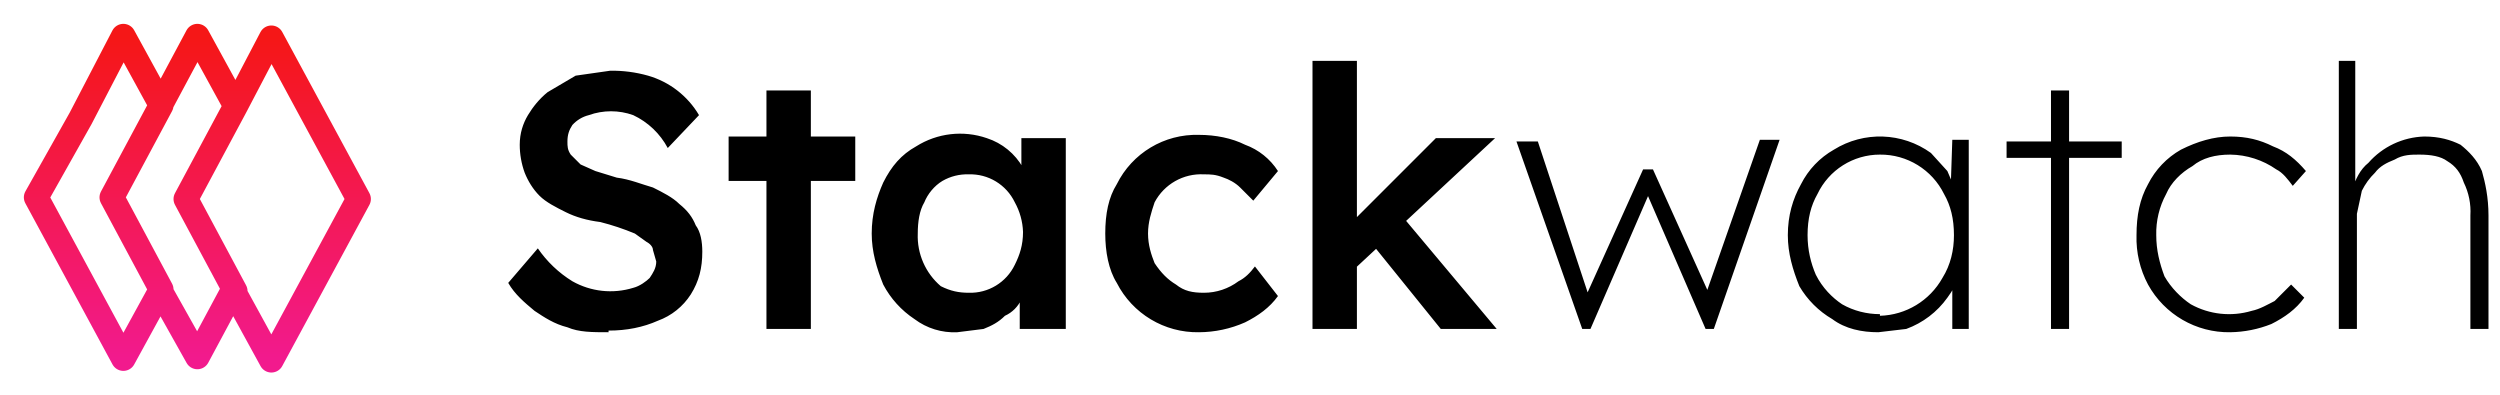
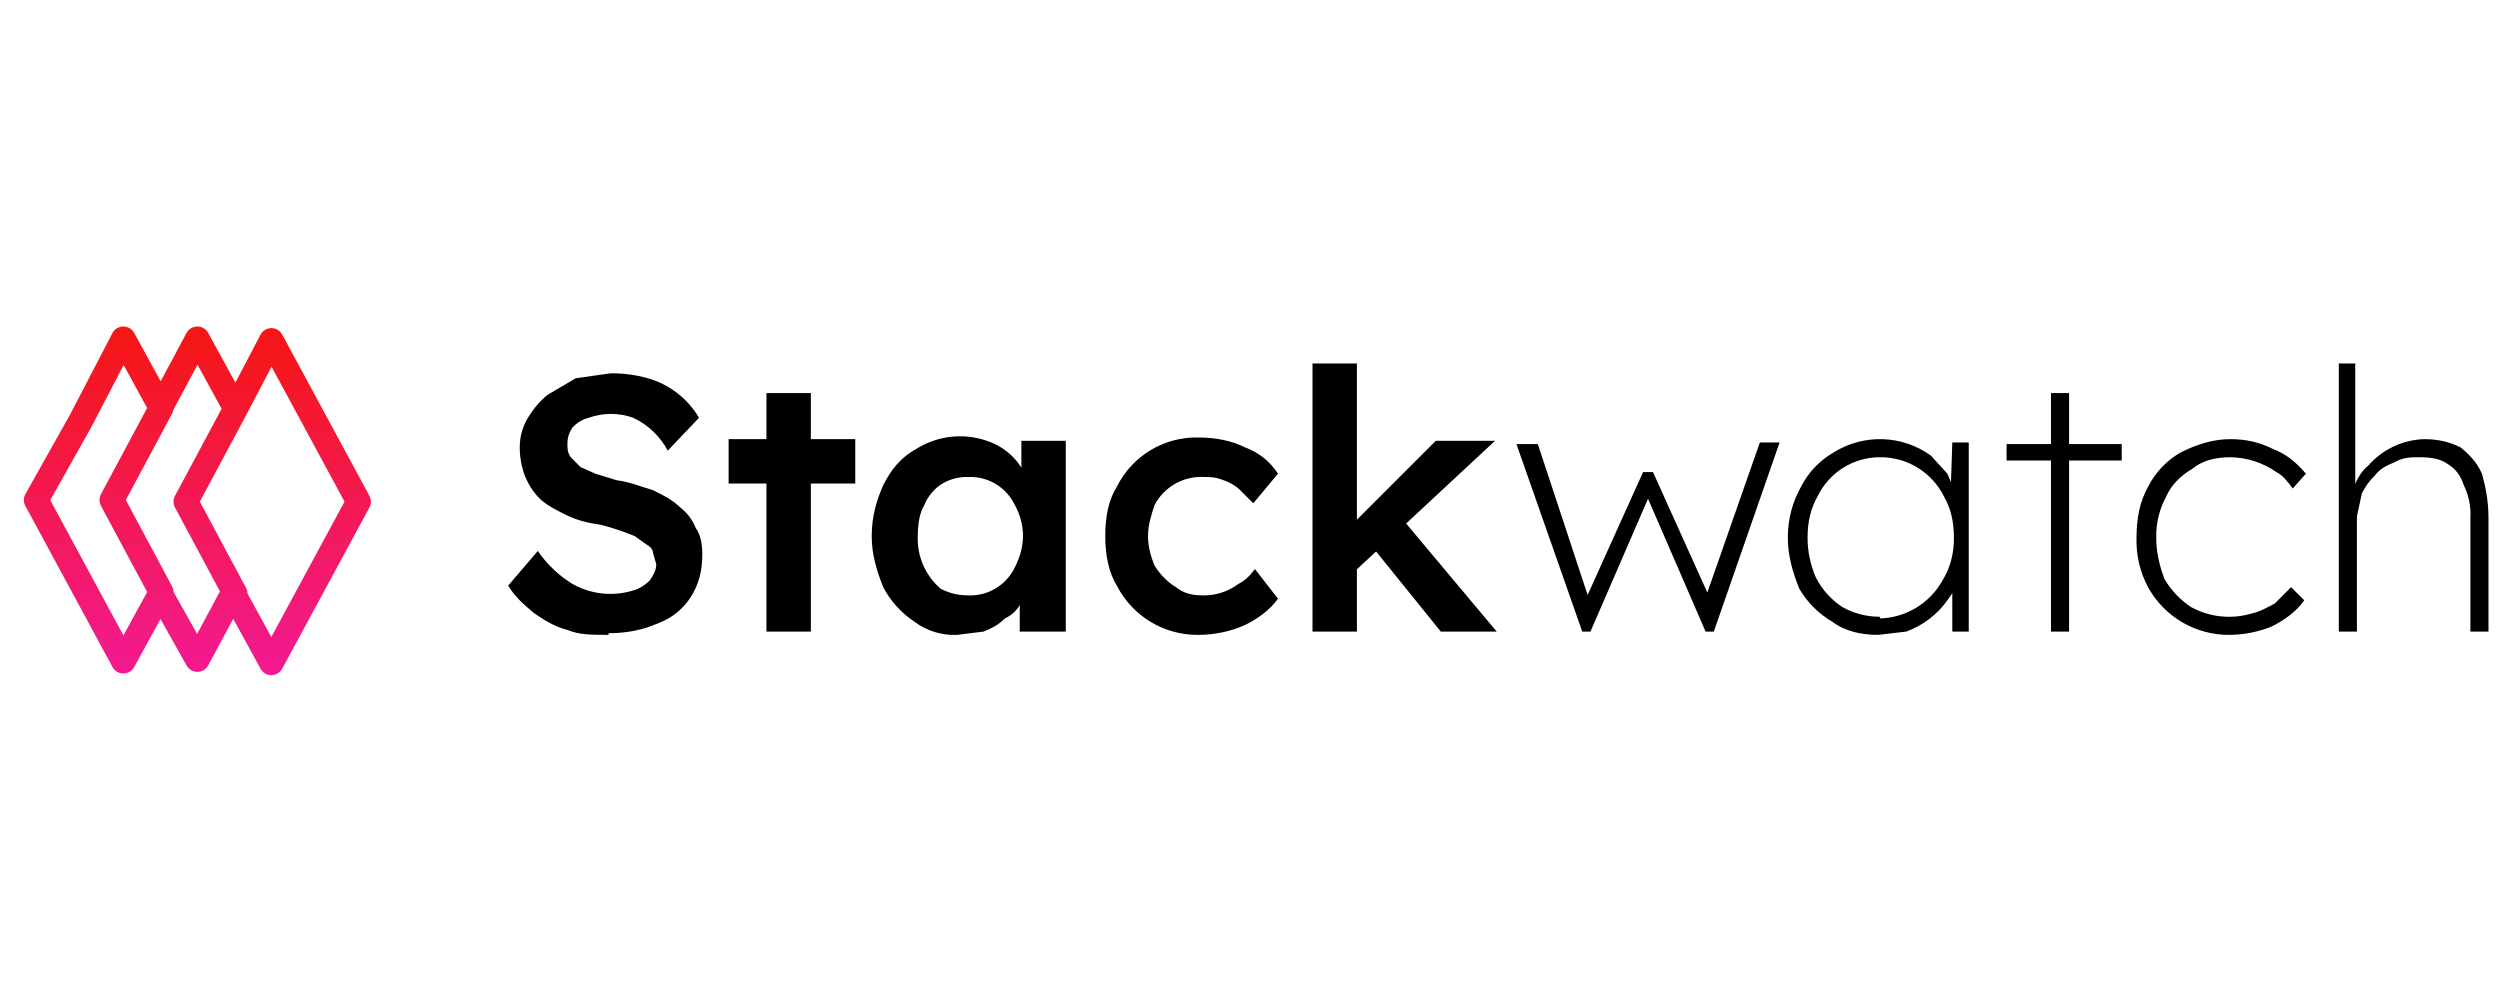
- <svg xmlns="http://www.w3.org/2000/svg" width="152" height="24" fill="none" viewBox="0 0 152 24">
+ <svg xmlns="http://www.w3.org/2000/svg" width="1000" height="400" fill="none" viewBox="0 0 152 24">
  <path fill="#000" d="M37 20.2c-1 0-1.8 0-2.5-.3-.8-.2-1.4-.6-2-1-.6-.5-1.2-1-1.6-1.7l1.8-2.1a7 7 0 0 0 2.1 2 4.7 4.7 0 0 0 3.7.4c.4-.1.8-.4 1-.6.2-.3.4-.6.4-1l-.2-.7c0-.2-.2-.4-.4-.5l-.7-.5a15.1 15.1 0 0 0-2.1-.7c-.8-.1-1.5-.3-2.1-.6-.6-.3-1.2-.6-1.6-1-.4-.4-.7-.9-.9-1.4a5 5 0 0 1-.3-1.7c0-.7.2-1.3.5-1.8s.7-1 1.2-1.4l1.7-1 2.1-.3a8 8 0 0 1 2.3.3A5.3 5.3 0 0 1 42.5 7l-1.9 2a4.6 4.6 0 0 0-2.1-2 4 4 0 0 0-2.7 0 2 2 0 0 0-1 .6c-.2.3-.3.6-.3 1 0 .3 0 .5.2.8l.6.6.9.4 1.3.4c.8.1 1.5.4 2.2.6.6.3 1.2.6 1.6 1 .5.4.8.8 1 1.3.3.4.4 1 .4 1.6 0 1-.2 1.8-.7 2.6a4 4 0 0 1-2 1.6c-.9.4-1.9.6-3 .6Zm9.6-.2V5.5h2.7V20h-2.7Zm-2.3-9V8.3H52V11h-7.6Zm13.9 9.2a4 4 0 0 1-2.6-.8 5.7 5.7 0 0 1-1.9-2.1c-.4-1-.7-2-.7-3.1 0-1.2.3-2.2.7-3.1.5-1 1.1-1.7 2-2.2a5 5 0 0 1 4.3-.5 3.9 3.9 0 0 1 2.2 1.8l.5 1.3-.6-.2V8.4h2.7V20H62v-2.8h.7c-.1.3-.3.7-.6 1a2 2 0 0 1-1 1c-.4.4-.8.6-1.3.8l-1.6.2Zm.7-2.4a3 3 0 0 0 2.8-1.7c.3-.6.5-1.2.5-2a4 4 0 0 0-.5-1.8 3 3 0 0 0-2.8-1.7 3 3 0 0 0-1.6.4c-.5.3-.9.8-1.1 1.3-.3.5-.4 1.2-.4 1.9a4 4 0 0 0 1.4 3.2c.6.3 1.1.4 1.7.4Zm14 2.4a5.5 5.5 0 0 1-5-3c-.5-.8-.7-1.9-.7-3 0-1.2.2-2.2.7-3a5.4 5.4 0 0 1 5-3c1 0 2 .2 2.8.6a4 4 0 0 1 2 1.6l-1.5 1.8-.8-.8c-.3-.3-.7-.5-1-.6-.5-.2-.8-.2-1.2-.2a3.2 3.2 0 0 0-3 1.7c-.2.6-.4 1.2-.4 1.9s.2 1.3.4 1.8c.4.6.8 1 1.3 1.3.5.4 1 .5 1.7.5a3.5 3.5 0 0 0 2.1-.7c.4-.2.7-.5 1-.9l1.4 1.8c-.5.7-1.2 1.2-2 1.6a7 7 0 0 1-2.8.6Zm9.4-3.7-.5-2.6 5.5-5.5h3.6l-8.6 8ZM79.8 20V3.7h2.7V20h-2.7Zm7.8 0-4.2-5.2 1.9-1.6L91 20h-3.4Zm8.6 0-4-11.4h1.3l3.3 10-.6-.1 3.7-8.2h.6l3.7 8.2h-.7l3.5-10h1.2l-4 11.5h-.5l-3.9-9h.8l-3.9 9h-.5Zm18 .2c-1 0-2-.2-2.8-.8a5.6 5.6 0 0 1-2-2c-.4-1-.7-2-.7-3.1 0-1.2.3-2.2.8-3.1a5 5 0 0 1 2-2.1 5.3 5.3 0 0 1 5.9.2l1 1.1.6 1.4-.4-.3.1-3h1V20h-1v-2.9l.3-.4c0 .5-.3 1-.6 1.4a5.3 5.3 0 0 1-2.5 1.9l-1.7.2Zm.1-1a4.5 4.5 0 0 0 3.8-2.3c.5-.8.7-1.7.7-2.6 0-1-.2-1.8-.6-2.5a4.3 4.3 0 0 0-3.9-2.4 4.2 4.2 0 0 0-3.8 2.4c-.4.7-.6 1.5-.6 2.5 0 .9.2 1.7.5 2.4.4.8 1 1.4 1.6 1.8.7.4 1.5.6 2.3.6Zm10.4.8V5.5h1.1V20h-1ZM122 9.6v-1h7v1h-7Zm13.6 10.6a5.6 5.6 0 0 1-5-2.9 6 6 0 0 1-.7-3c0-1.2.2-2.2.7-3.1a5 5 0 0 1 2-2.1c1-.5 2-.8 3-.8s1.8.2 2.6.6c.8.3 1.4.8 2 1.5l-.8.9c-.3-.4-.6-.8-1-1a5 5 0 0 0-2.8-.9c-.9 0-1.7.2-2.3.7-.7.4-1.3 1-1.6 1.7a5 5 0 0 0-.6 2.5c0 .9.2 1.7.5 2.5.4.7 1 1.3 1.6 1.7a4.8 4.8 0 0 0 3.7.4c.5-.1 1-.4 1.4-.6l1-1 .8.8c-.5.7-1.2 1.2-2 1.6a7 7 0 0 1-2.5.5Zm6.6-.2V3.7h1v7.5l-.2.4c.2-.7.5-1.3 1-1.7a4.7 4.7 0 0 1 3.4-1.6c.9 0 1.6.2 2.2.5.5.4 1 .9 1.3 1.6.2.7.4 1.6.4 2.7V20h-1.1v-6.9a4 4 0 0 0-.4-2c-.2-.6-.5-1-1-1.3-.4-.3-1-.4-1.7-.4-.5 0-1 0-1.5.3-.5.2-.9.4-1.2.8a4 4 0 0 0-.8 1.1l-.3 1.4v7h-1.1Z" />
  <path stroke="url(#a)" stroke-linecap="round" stroke-linejoin="round" stroke-width="1.5" d="M14.3 6.4 12 2.2 9.7 6.5m4.6 0-3 5.6 3 5.6m0-11.2 2.2-4.2 5.3 9.8-5.3 9.8-2.3-4.2M9.8 6.4 7.5 2.2l-2.6 5L2.2 12l5.3 9.8 2.3-4.2m0-11.2-3 5.6 3 5.6m4.4 0L12 21.7l-2.3-4.1" />
  <defs>
    <linearGradient id="a" x1="12" x2="12" y1="2.3" y2="21.8" gradientUnits="userSpaceOnUse">
      <stop stop-color="#F51717" />
      <stop offset="1" stop-color="#F21A8D" />
    </linearGradient>
  </defs>
</svg>
